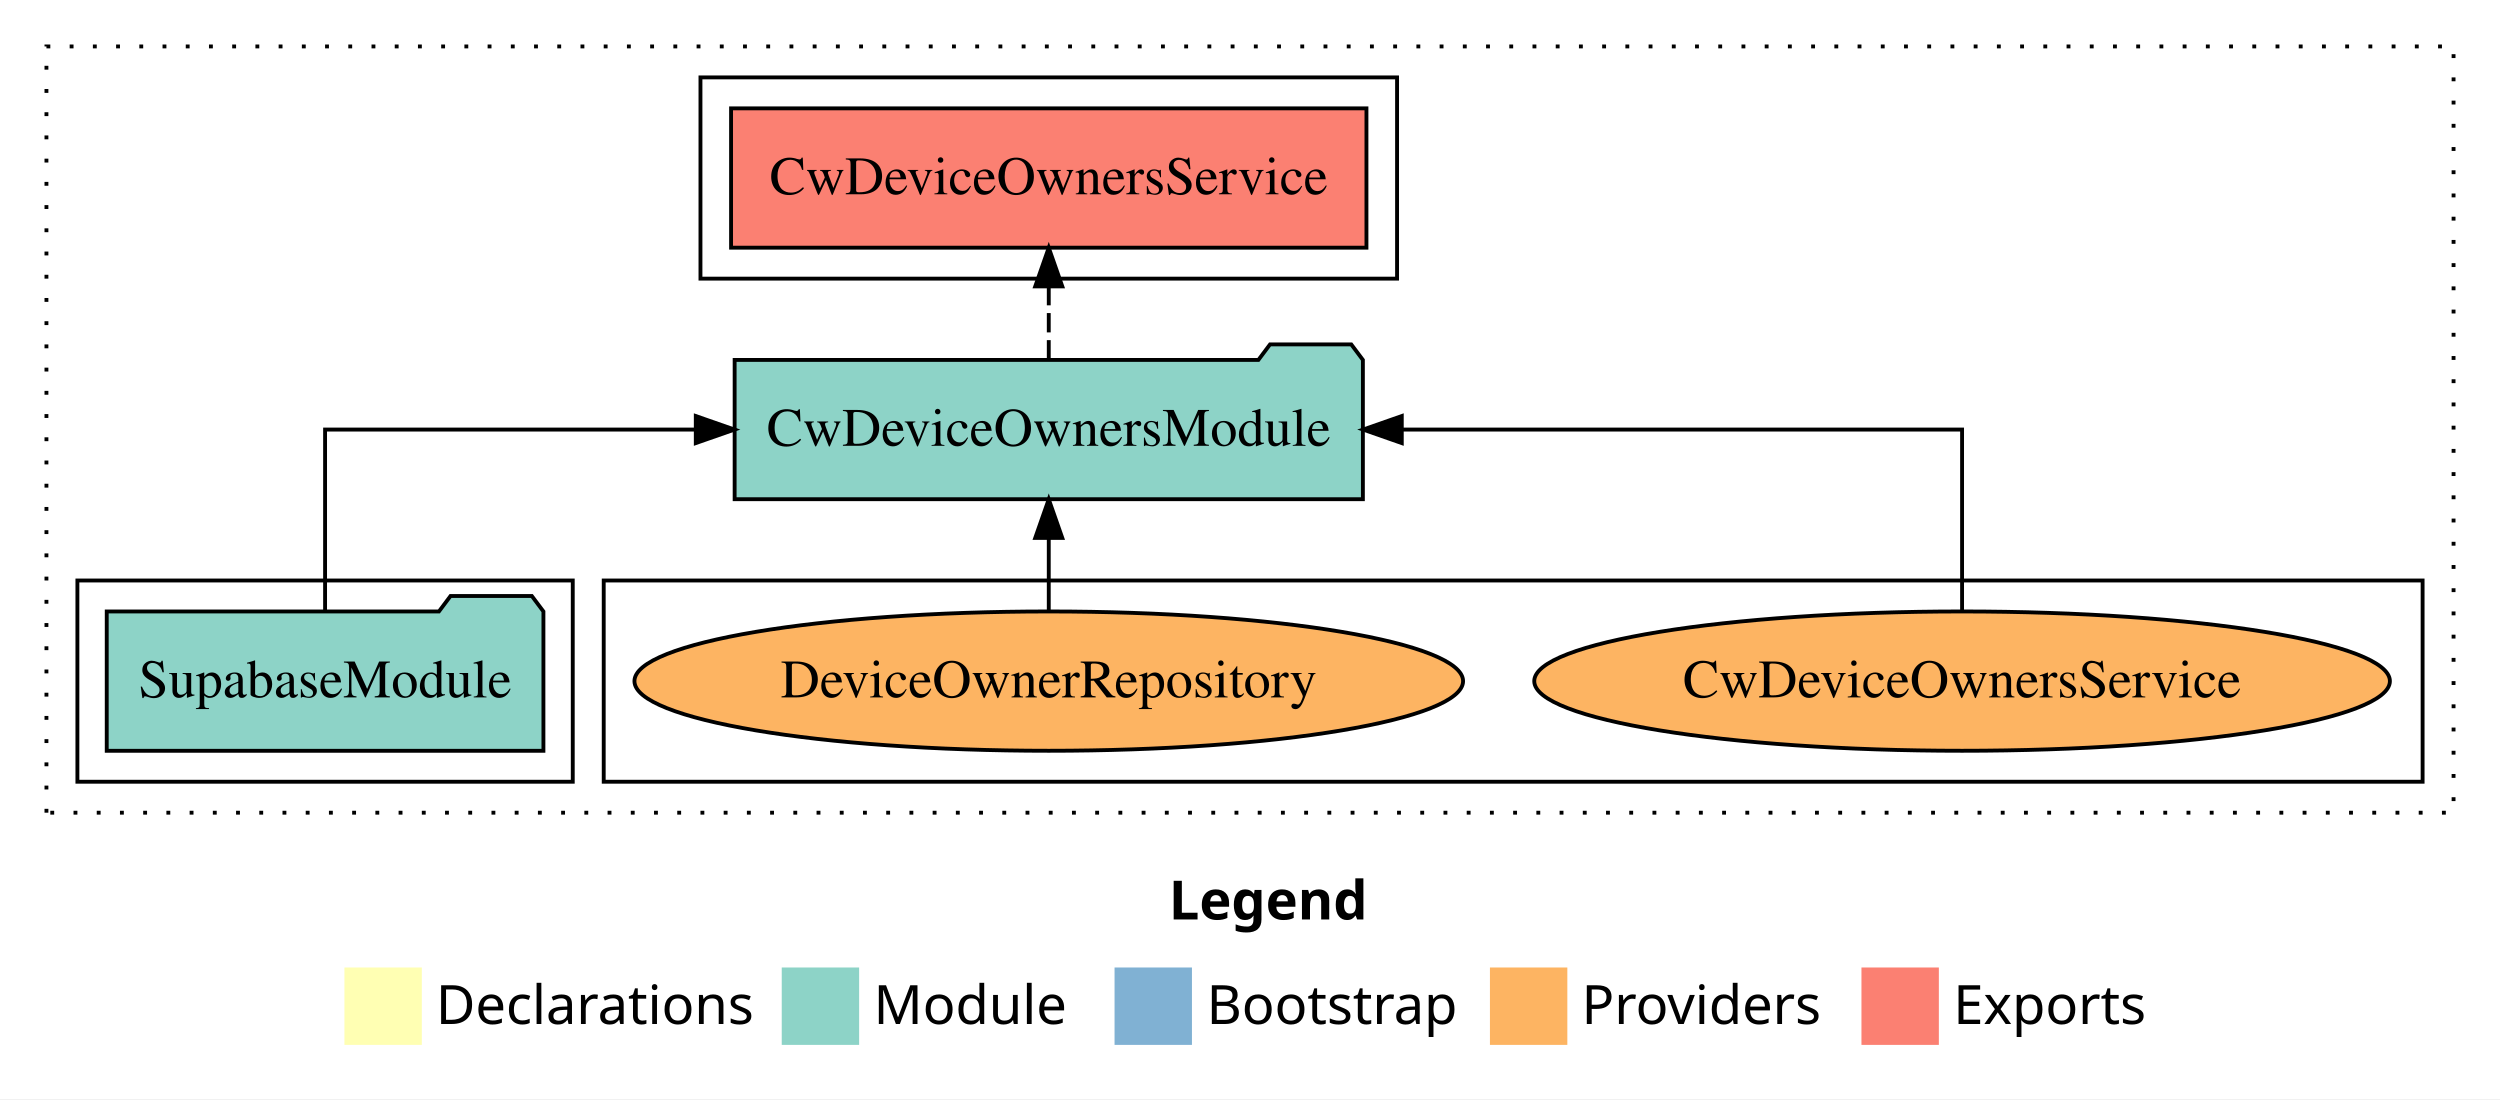
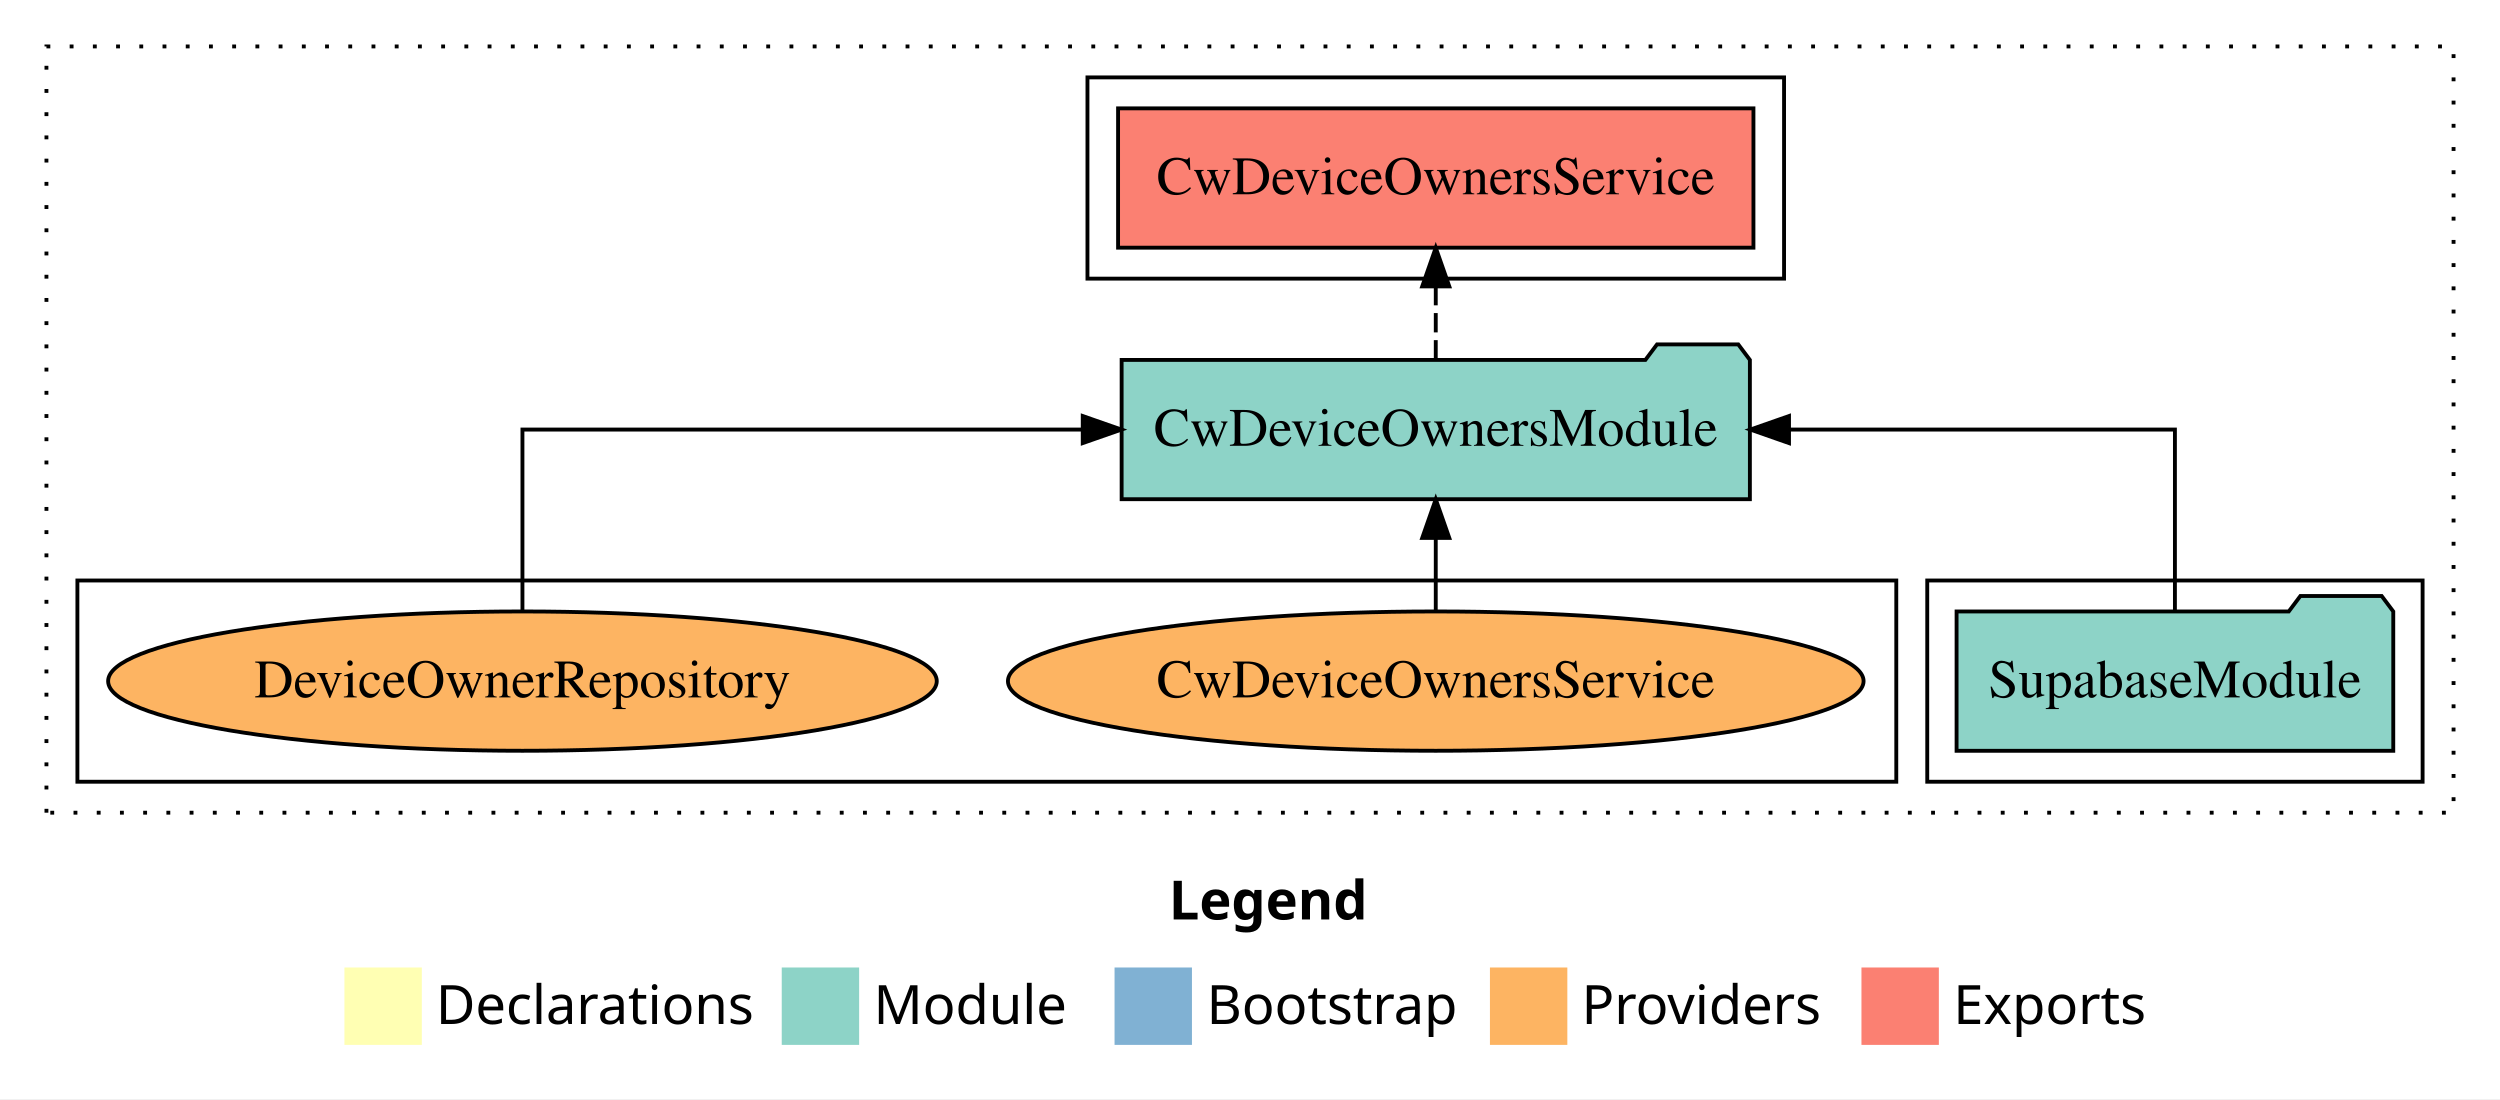
<svg xmlns="http://www.w3.org/2000/svg" width="646pt" height="284pt" viewBox="0.00 0.00 646.00 284.00">
  <g id="graph0" class="graph" transform="scale(1 1) rotate(0) translate(4 280)">
    <polygon fill="white" stroke="transparent" points="-4,4 -4,-280 642,-280 642,4 -4,4" />
    <text text-anchor="start" x="298.01" y="-42.4" font-family="Times-12" font-weight="bold" font-size="14.00">Legend</text>
    <polygon fill="#ffffb3" stroke="transparent" points="85,-10 85,-30 105,-30 105,-10 85,-10" />
    <text text-anchor="start" x="108.63" y="-15.4" font-family="Times-12" font-size="14.00">  Declarations</text>
    <polygon fill="#8dd3c7" stroke="transparent" points="198,-10 198,-30 218,-30 218,-10 198,-10" />
    <text text-anchor="start" x="221.73" y="-15.4" font-family="Times-12" font-size="14.00">  Module</text>
    <polygon fill="#80b1d3" stroke="transparent" points="284,-10 284,-30 304,-30 304,-10 284,-10" />
    <text text-anchor="start" x="307.78" y="-15.4" font-family="Times-12" font-size="14.00">  Bootstrap</text>
    <polygon fill="#fdb462" stroke="transparent" points="381,-10 381,-30 401,-30 401,-10 381,-10" />
    <text text-anchor="start" x="404.67" y="-15.4" font-family="Times-12" font-size="14.00">  Providers</text>
    <polygon fill="#fb8072" stroke="transparent" points="477,-10 477,-30 497,-30 497,-10 477,-10" />
    <text text-anchor="start" x="500.73" y="-15.4" font-family="Times-12" font-size="14.00">  Exports</text>
    <g id="clust1" class="cluster">
      <polygon fill="none" stroke="black" stroke-dasharray="1,5" points="8,-70 8,-268 630,-268 630,-70 8,-70" />
    </g>
-     <g id="clust6" class="cluster">
-       <polygon fill="none" stroke="black" points="152,-78 152,-130 622,-130 622,-78 152,-78" />
+     <g id="clust3" class="cluster">
+       <polygon fill="none" stroke="black" points="494,-78 494,-130 622,-130 622,-78 494,-78" />
    </g>
    <g id="clust4" class="cluster">
-       <polygon fill="none" stroke="black" points="177,-208 177,-260 357,-260 357,-208 177,-208" />
+       <polygon fill="none" stroke="black" points="277,-208 277,-260 457,-260 457,-208 277,-208" />
    </g>
-     <g id="clust3" class="cluster">
-       <polygon fill="none" stroke="black" points="16,-78 16,-130 144,-130 144,-78 16,-78" />
+     <g id="clust6" class="cluster">
+       <polygon fill="none" stroke="black" points="16,-78 16,-130 486,-130 486,-78 16,-78" />
    </g>
    <g id="node1" class="node">
-       <polygon fill="#8dd3c7" stroke="black" points="136.42,-122 133.42,-126 112.42,-126 109.42,-122 23.58,-122 23.58,-86 136.42,-86 136.42,-122" />
-       <text text-anchor="middle" x="80" y="-99.8" font-family="Times,serif" font-size="14.00">SupabaseModule</text>
+       <polygon fill="#8dd3c7" stroke="black" points="614.42,-122 611.42,-126 590.42,-126 587.42,-122 501.58,-122 501.58,-86 614.42,-86 614.42,-122" />
+       <text text-anchor="middle" x="558" y="-99.8" font-family="Times,serif" font-size="14.00">SupabaseModule</text>
    </g>
    <g id="node2" class="node">
-       <polygon fill="#8dd3c7" stroke="black" points="348.17,-187 345.17,-191 324.17,-191 321.17,-187 185.83,-187 185.83,-151 348.17,-151 348.17,-187" />
-       <text text-anchor="middle" x="267" y="-164.8" font-family="Times,serif" font-size="14.00">CwDeviceOwnersModule</text>
+       <polygon fill="#8dd3c7" stroke="black" points="448.17,-187 445.17,-191 424.17,-191 421.17,-187 285.83,-187 285.83,-151 448.17,-151 448.17,-187" />
+       <text text-anchor="middle" x="367" y="-164.8" font-family="Times,serif" font-size="14.00">CwDeviceOwnersModule</text>
    </g>
    <g id="edge1" class="edge">
-       <path fill="none" stroke="black" d="M80,-122.11C80,-141.34 80,-169 80,-169 80,-169 175.79,-169 175.79,-169" />
-       <polygon fill="black" stroke="black" points="175.79,-172.5 185.79,-169 175.79,-165.5 175.79,-172.5" />
+       <path fill="none" stroke="black" d="M558,-122.11C558,-141.34 558,-169 558,-169 558,-169 458.28,-169 458.28,-169" />
+       <polygon fill="black" stroke="black" points="458.28,-165.5 448.28,-169 458.28,-172.5 458.28,-165.5" />
    </g>
    <g id="node3" class="node">
-       <polygon fill="#fb8072" stroke="black" points="349.09,-252 184.91,-252 184.91,-216 349.09,-216 349.09,-252" />
-       <text text-anchor="middle" x="267" y="-229.8" font-family="Times,serif" font-size="14.00">CwDeviceOwnersService </text>
+       <polygon fill="#fb8072" stroke="black" points="449.09,-252 284.91,-252 284.91,-216 449.09,-216 449.09,-252" />
+       <text text-anchor="middle" x="367" y="-229.8" font-family="Times,serif" font-size="14.00">CwDeviceOwnersService </text>
    </g>
    <g id="edge2" class="edge">
-       <path fill="none" stroke="black" stroke-dasharray="5,2" d="M267,-187.11C267,-187.11 267,-205.99 267,-205.99" />
-       <polygon fill="black" stroke="black" points="263.5,-205.99 267,-215.99 270.5,-205.99 263.5,-205.99" />
+       <path fill="none" stroke="black" stroke-dasharray="5,2" d="M367,-187.11C367,-187.11 367,-205.99 367,-205.99" />
+       <polygon fill="black" stroke="black" points="363.5,-205.99 367,-215.99 370.5,-205.99 363.5,-205.99" />
    </g>
    <g id="node4" class="node">
-       <ellipse fill="#fdb462" stroke="black" cx="503" cy="-104" rx="110.55" ry="18" />
-       <text text-anchor="middle" x="503" y="-99.8" font-family="Times,serif" font-size="14.00">CwDeviceOwnersService</text>
+       <ellipse fill="#fdb462" stroke="black" cx="367" cy="-104" rx="110.55" ry="18" />
+       <text text-anchor="middle" x="367" y="-99.8" font-family="Times,serif" font-size="14.00">CwDeviceOwnersService</text>
    </g>
    <g id="edge3" class="edge">
-       <path fill="none" stroke="black" d="M503,-122.11C503,-141.34 503,-169 503,-169 503,-169 358.22,-169 358.22,-169" />
-       <polygon fill="black" stroke="black" points="358.22,-165.5 348.22,-169 358.22,-172.5 358.22,-165.5" />
+       <path fill="none" stroke="black" d="M367,-122.11C367,-122.11 367,-140.99 367,-140.99" />
+       <polygon fill="black" stroke="black" points="363.5,-140.99 367,-150.99 370.5,-140.99 363.5,-140.99" />
    </g>
    <g id="node5" class="node">
-       <ellipse fill="#fdb462" stroke="black" cx="267" cy="-104" rx="107.06" ry="18" />
-       <text text-anchor="middle" x="267" y="-99.8" font-family="Times,serif" font-size="14.00">DeviceOwnerRepository</text>
+       <ellipse fill="#fdb462" stroke="black" cx="131" cy="-104" rx="107.06" ry="18" />
+       <text text-anchor="middle" x="131" y="-99.8" font-family="Times,serif" font-size="14.00">DeviceOwnerRepository</text>
    </g>
    <g id="edge4" class="edge">
-       <path fill="none" stroke="black" d="M267,-122.11C267,-122.11 267,-140.99 267,-140.99" />
-       <polygon fill="black" stroke="black" points="263.5,-140.99 267,-150.99 270.5,-140.99 263.5,-140.99" />
+       <path fill="none" stroke="black" d="M131,-122.11C131,-141.34 131,-169 131,-169 131,-169 275.78,-169 275.78,-169" />
+       <polygon fill="black" stroke="black" points="275.78,-172.5 285.78,-169 275.78,-165.5 275.78,-172.5" />
    </g>
  </g>
</svg>
